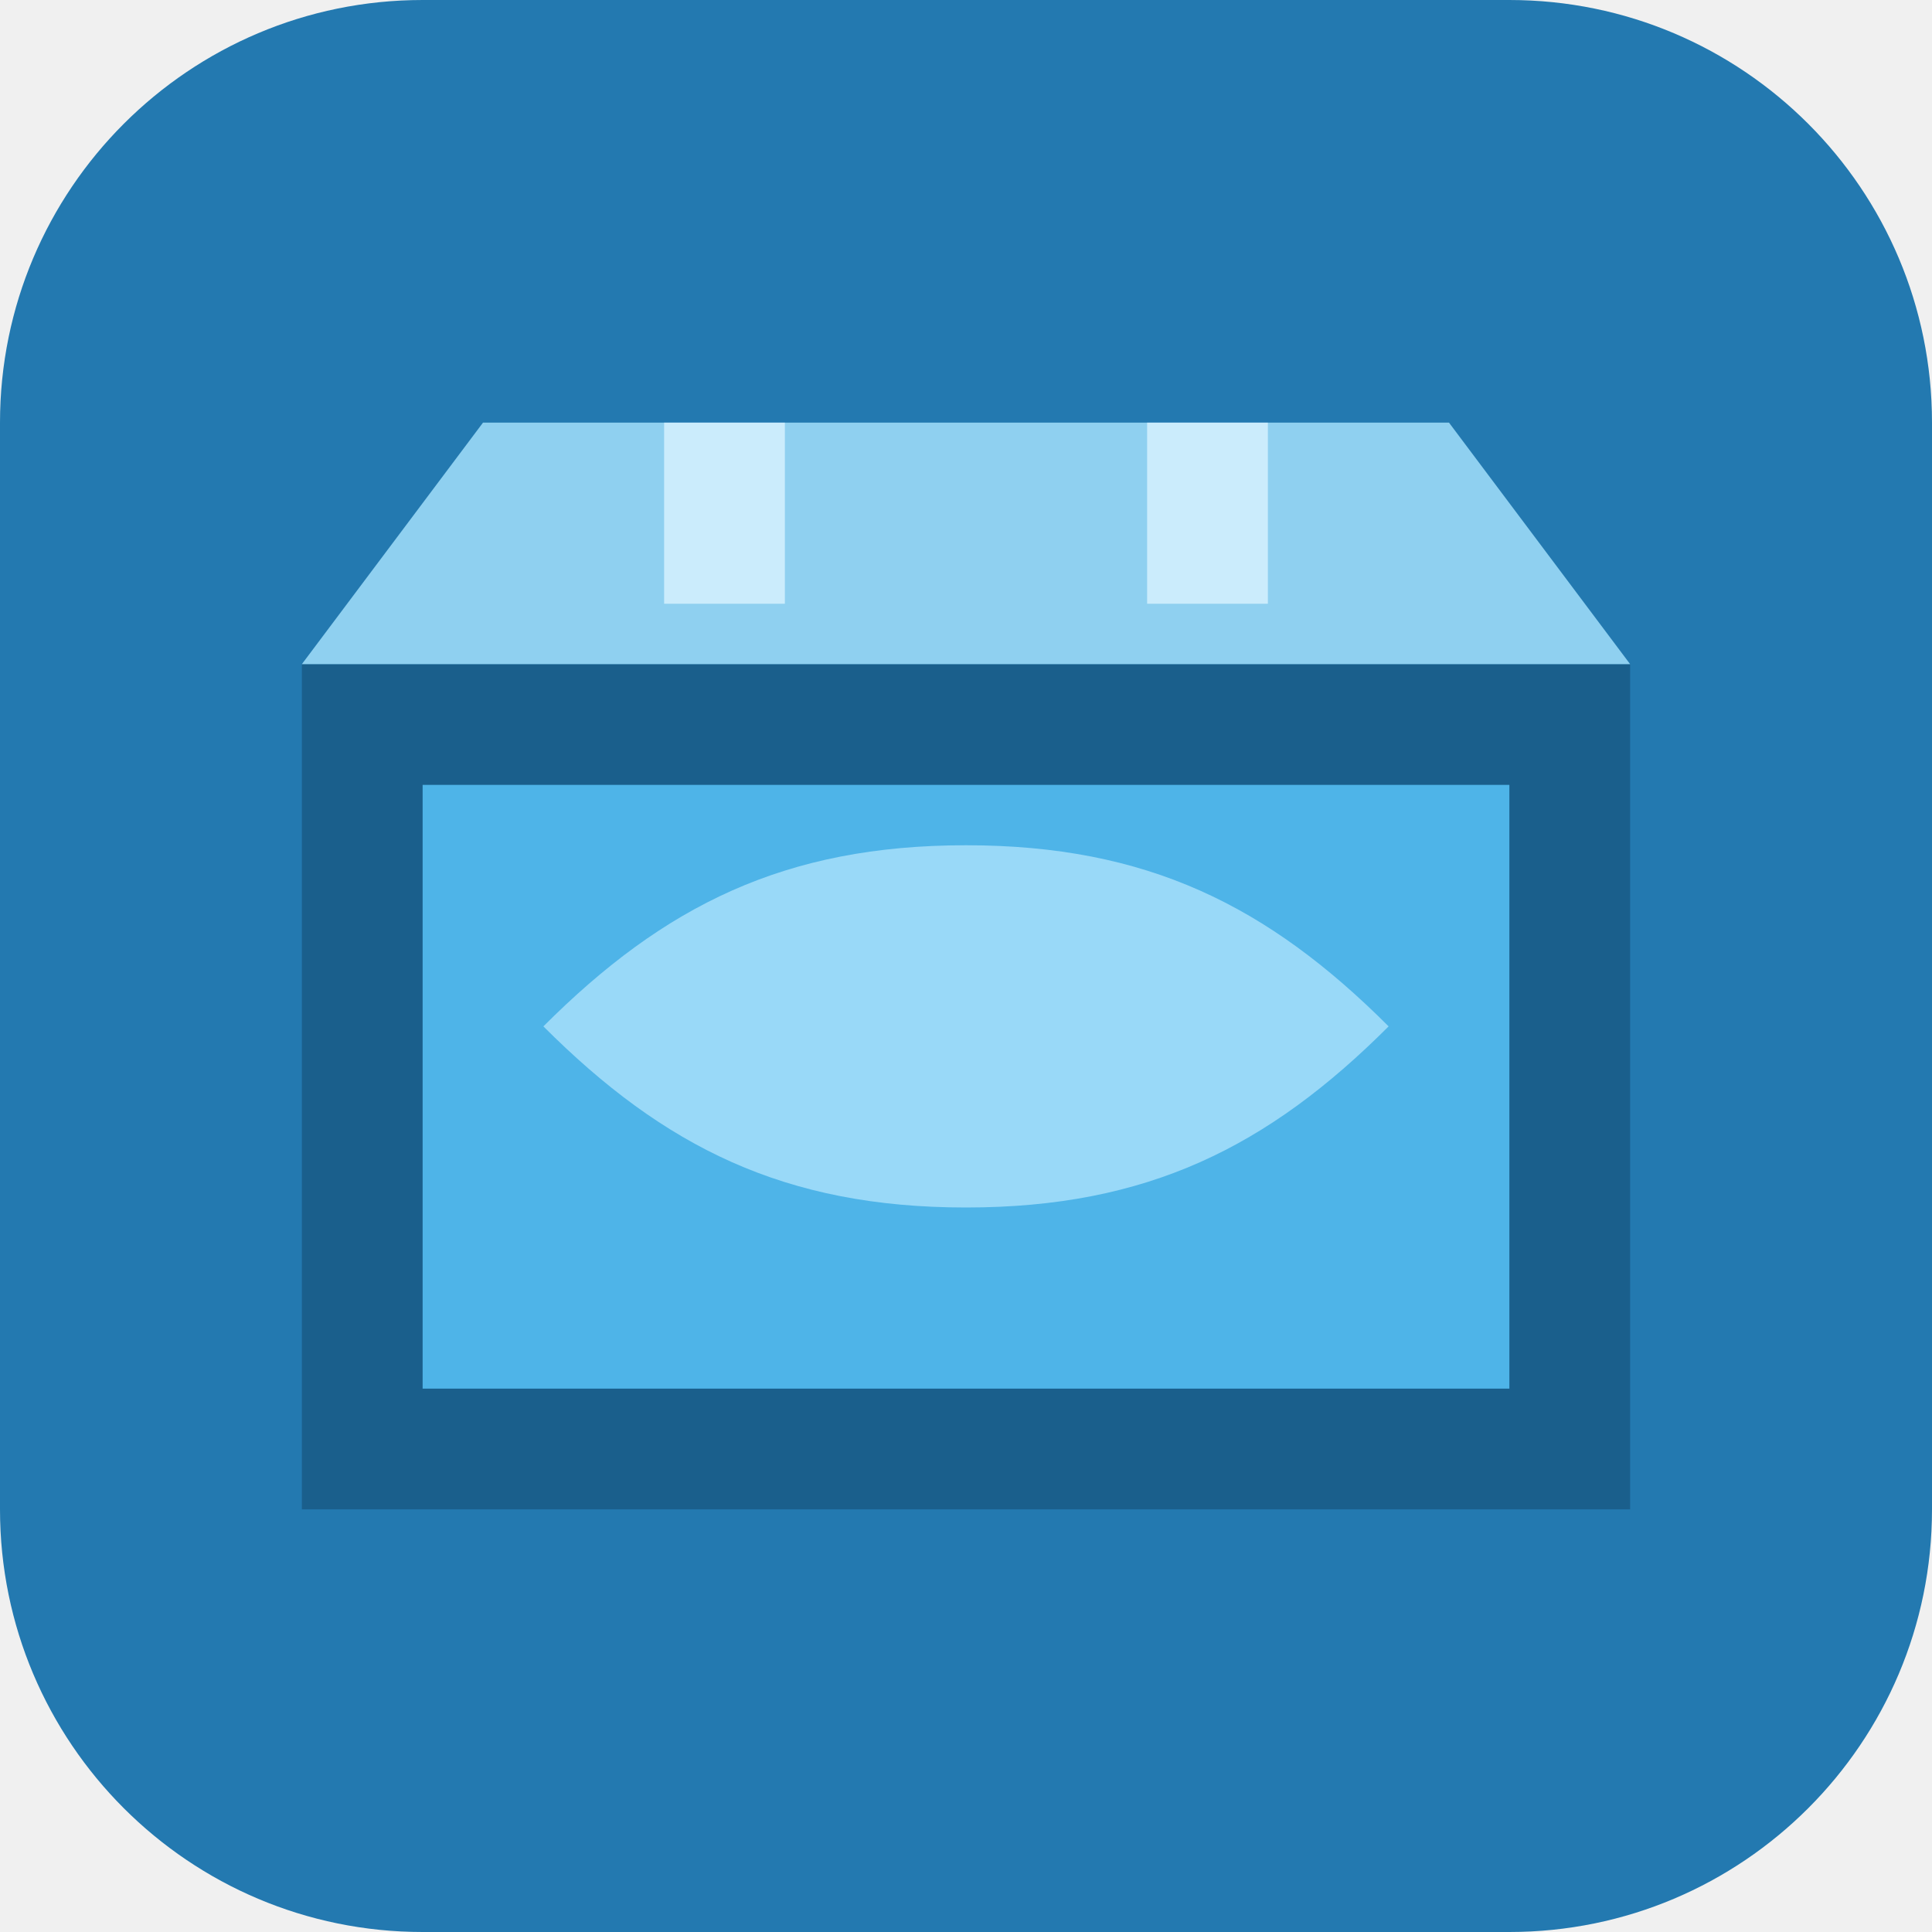
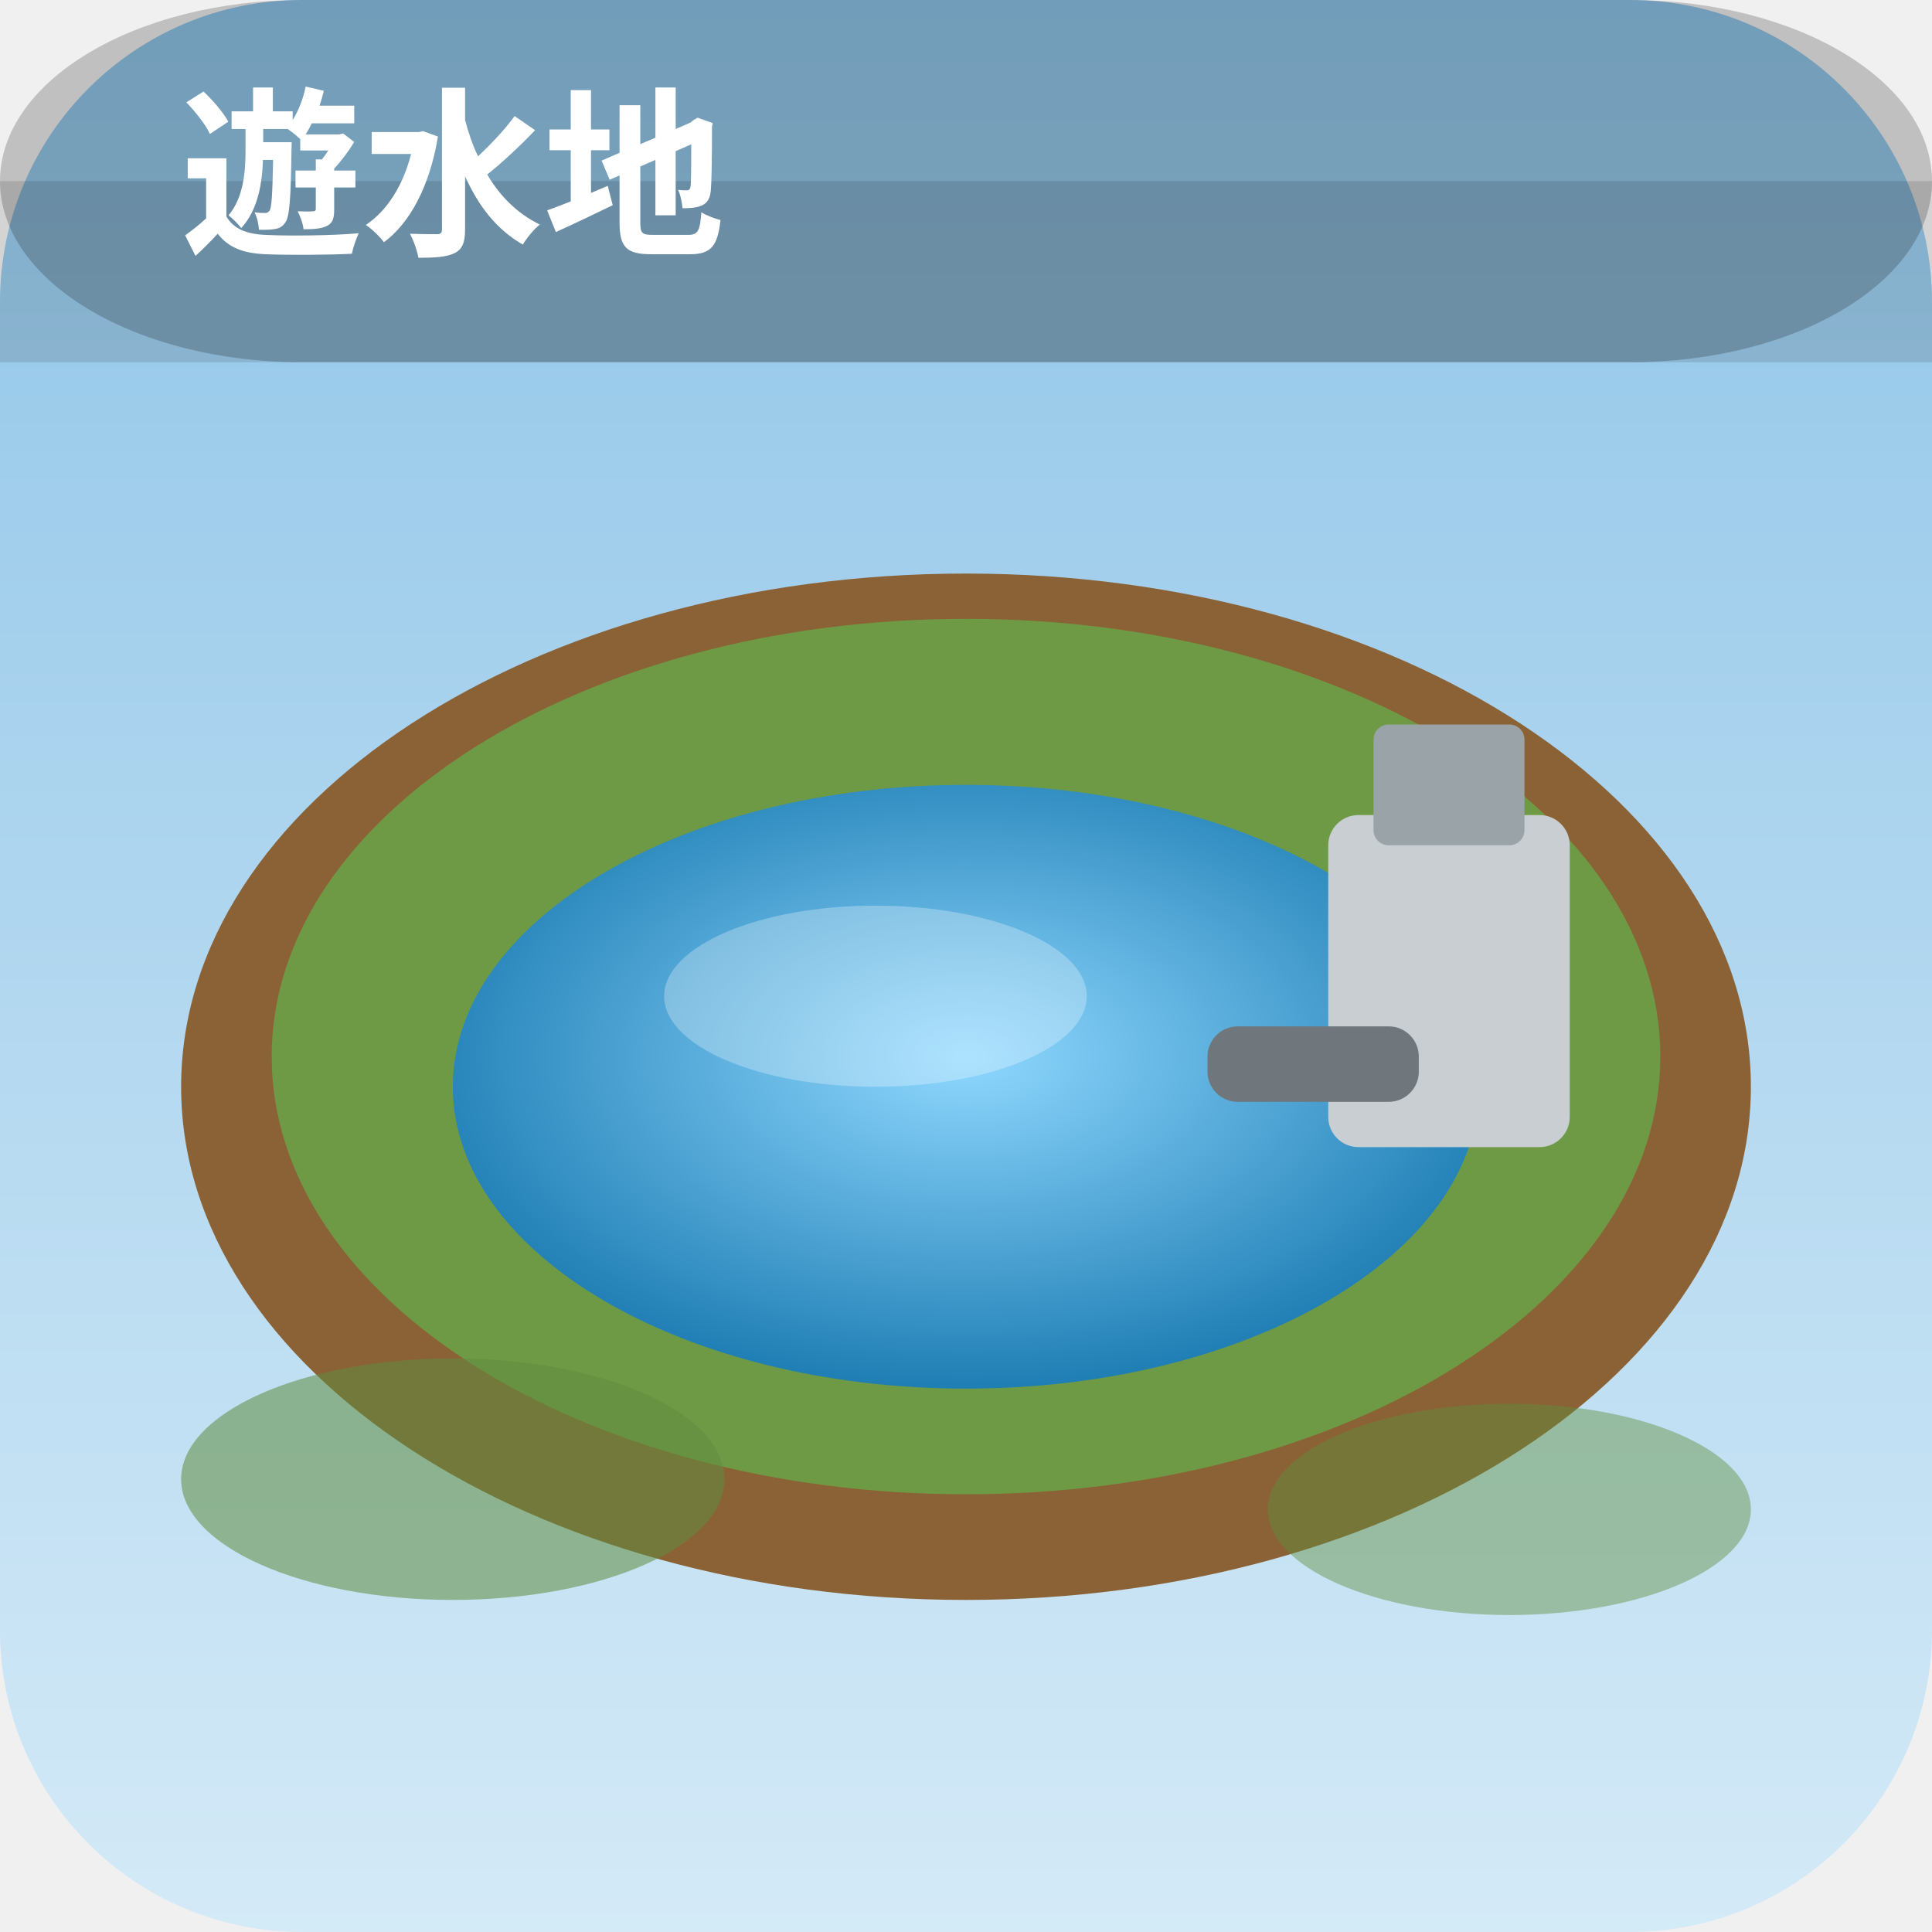
- <svg xmlns="http://www.w3.org/2000/svg" viewBox="0 0 64 64" fill="none" aria-hidden="true">
-   <rect width="64" height="64" rx="14" fill="#2379b0" />
-   <path d="M10 22h44v28H10z" fill="#1a5f8c" />
-   <path d="M14 26h36v20H14z" fill="#4eb4e8" />
-   <path d="M18 34c4-4 8-6 14-6s10 2 14 6c-4 4-8 6-14 6s-10-2-14-6z" fill="#b9e8ff" opacity=".7" />
-   <path d="M10 22l6-8h32l6 8H10z" fill="#8fd0f0" />
-   <path d="M22 14h4v6h-4zm16 0h4v6h-4z" fill="#d9f2ff" opacity=".8" />
+ <svg xmlns="http://www.w3.org/2000/svg" viewBox="0 0 128 128" fill="none" aria-hidden="true">
+   <defs>
+     <linearGradient id="rb-sky" x1="0" y1="0" x2="0" y2="1">
+       <stop offset="0" stop-color="#8ec4e8" />
+       <stop offset="1" stop-color="#d4eaf7" />
+     </linearGradient>
+     <radialGradient id="rb-pool" cx="50%" cy="45%" r="55%">
+       <stop offset="0" stop-color="#8fd8ff" />
+       <stop offset="1" stop-color="#1f7eb4" />
+     </radialGradient>
+   </defs>
+   <rect width="128" height="128" rx="20" fill="url(#rb-sky)" />
+   <ellipse cx="64" cy="72" rx="52" ry="34" fill="#8b6235" />
+   <ellipse cx="64" cy="70" rx="46" ry="29" fill="#6f9a45" />
+   <ellipse cx="64" cy="72" rx="34" ry="20" fill="url(#rb-pool)" />
+   <ellipse cx="58" cy="66" rx="14" ry="6" fill="#ffffff" opacity=".28" />
+   <rect x="88" y="54" width="16" height="22" rx="2" fill="#c8ced1" />
+   <rect x="91" y="48" width="10" height="8" rx="1" fill="#9aa3a8" />
+   <rect x="80" y="68" width="14" height="5" rx="2" fill="#6f777c" />
+   <ellipse cx="30" cy="98" rx="18" ry="8" fill="#5f8d3e" opacity=".55" />
+   <ellipse cx="100" cy="100" rx="16" ry="7" fill="#5f8d3e" opacity=".45" />
+   <rect x="0" y="0" width="128" height="24" rx="20" fill="#000" opacity=".2" />
+   <rect x="0" y="12" width="128" height="12" fill="#000" opacity=".12" />
+   <text x="12" y="16" fill="#ffffff" font-family="Hiragino Sans, Noto Sans JP, sans-serif" font-size="12" font-weight="700">遊水地</text>
</svg>
